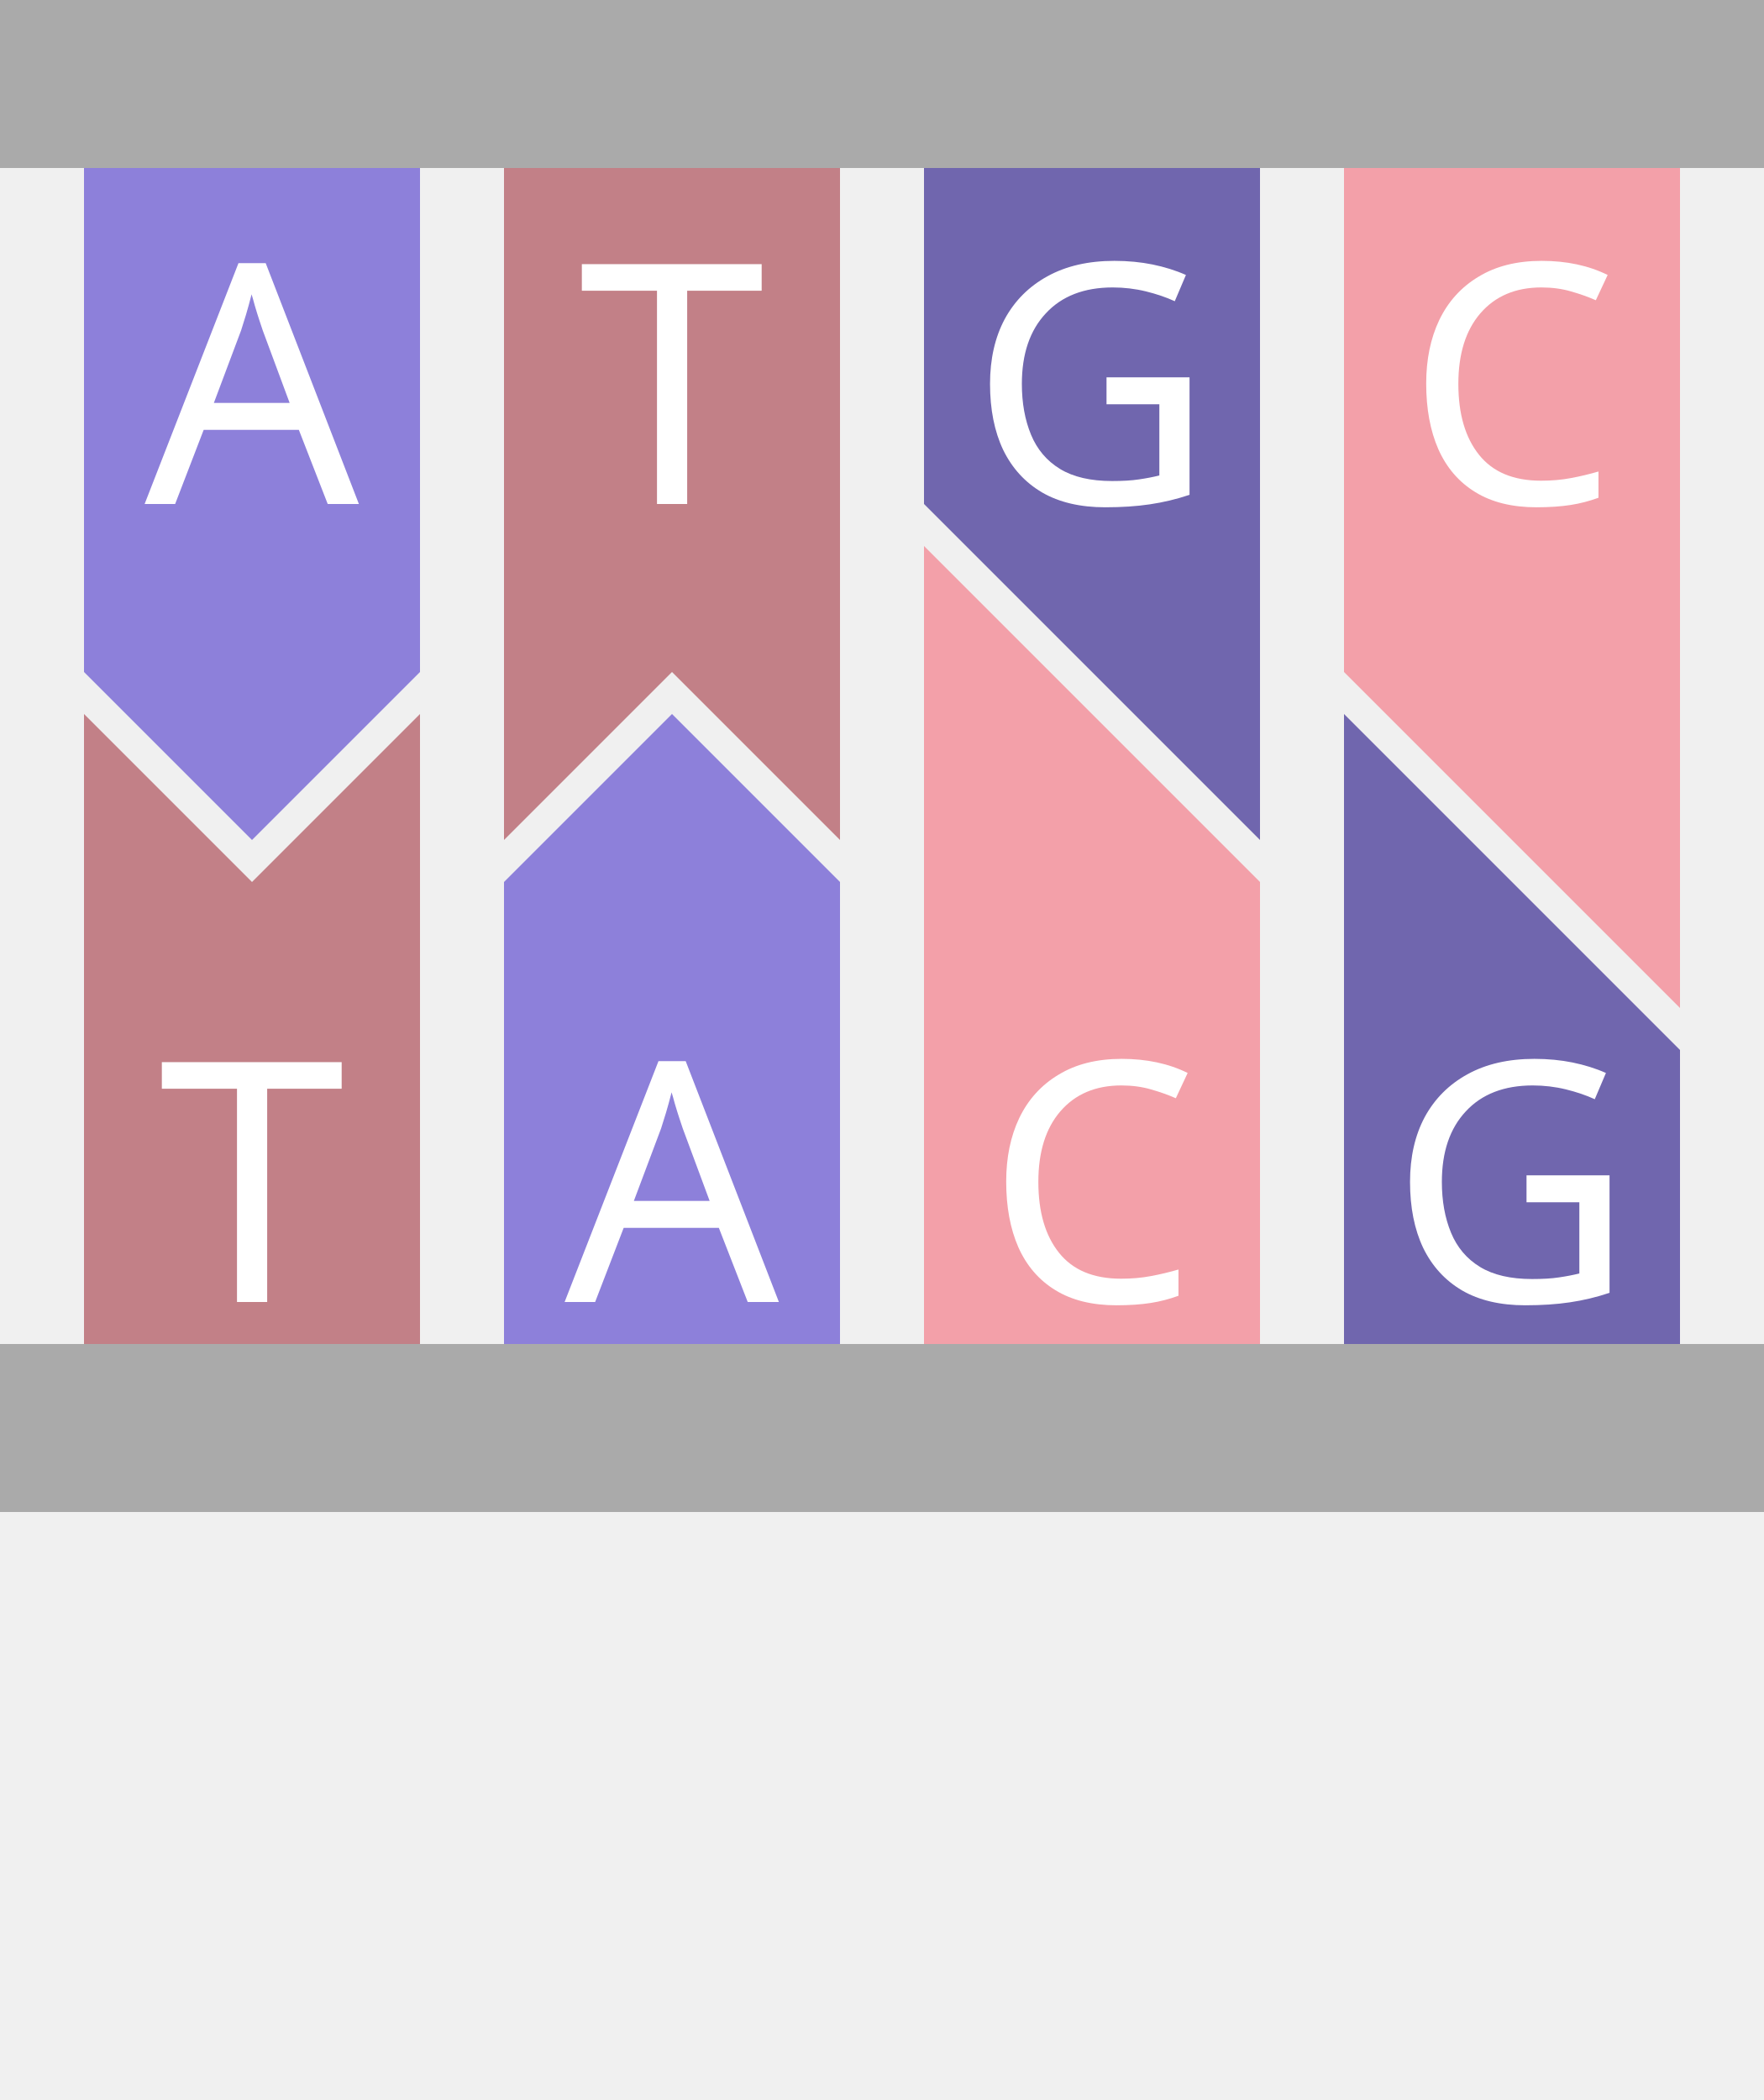
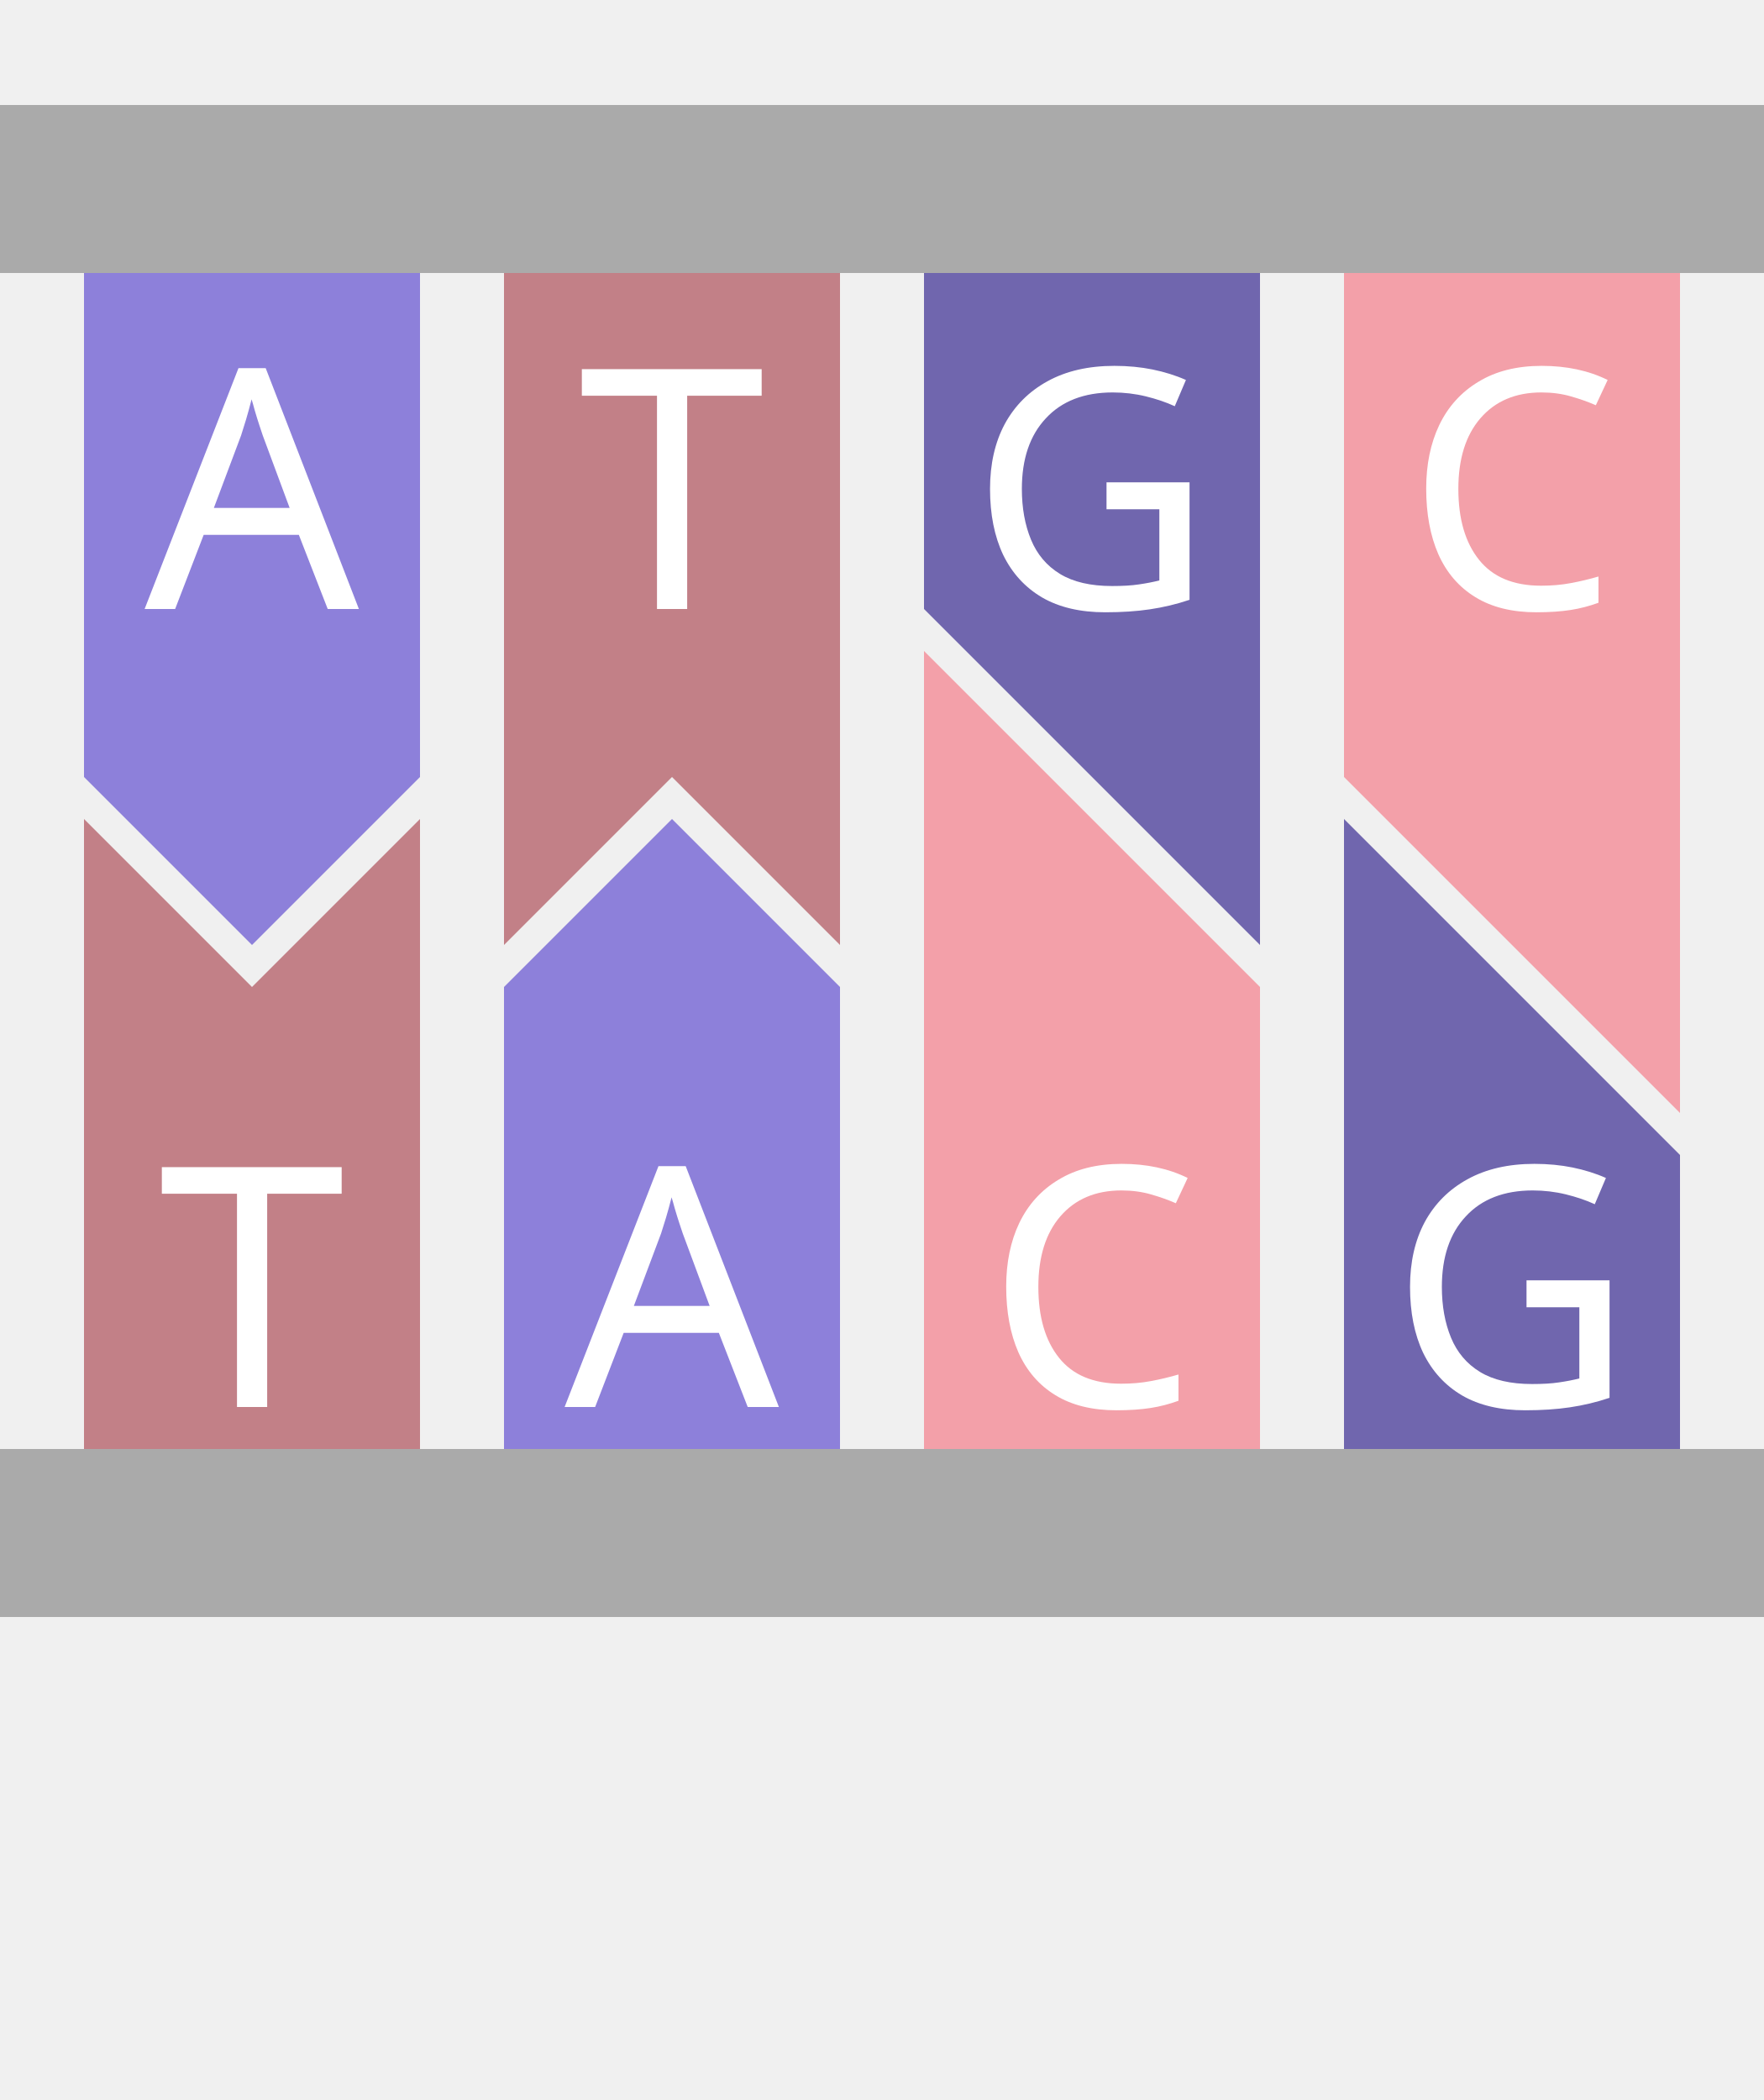
<svg xmlns="http://www.w3.org/2000/svg" xmlns:xlink="http://www.w3.org/1999/xlink" width="84" height="100">
  <style>
    rect {
    	fill: #aaa;
    }
  </style>
  <def>
    <g class="base" id="a">
      <path fill="#8D80DA" d="m0 66 h16 v-24 l-8 -8 -8 8z" />
      <text style="fill:#fff;font-family:sans;text-anchor:middle;font-size:16px;" x="8" y="62">A</text>
    </g>
    <g class="base" id="a2">
      <path fill="#8D80DA" d="m0 8 h16 v24 l-8 8 -8 -8z" />
      <text style="fill:#fff;font-family:sans;text-anchor:middle;font-size:16px;" x="8" y="24">A</text>
    </g>
    <g class="base" id="t">
      <path fill="#c28087" d="m0 66 h16 v-32 l-8 8 -8 -8z" />
      <text style="fill:#fff;font-family:sans;text-anchor:middle;font-size:16px;" x="8" y="62">T</text>
    </g>
    <g class="base" id="t2">
      <path fill="#c28087" d="m0 8 h16 v32 l-8 -8 -8 8z" />
      <text style="fill:#fff;font-family:sans;text-anchor:middle;font-size:16px;" x="8" y="24">T</text>
    </g>
    <g class="base" id="g">
      <path fill="#7066ae" d="m0 66 h16 v-16 l-16 -16z" />
      <text style="fill:#fff;font-family:sans;text-anchor:middle;font-size:16px;" x="8" y="62">G</text>
    </g>
    <g class="base" id="g2">
      <path fill="#7066ae" d="m0 8 h16 v32 l-16 -16z" />
      <text style="fill:#fff;font-family:sans;text-anchor:middle;font-size:16px;" x="8" y="24">G</text>
    </g>
    <g class="base" id="c">
      <path fill="#F3A0A9" d="m0 66 h16 v-24 l-16 -16z" />
      <text style="fill:#fff;font-family:sans;text-anchor:middle;font-size:16px;" x="8" y="62">C</text>
    </g>
    <g class="base" id="c2">
      <path fill="#F3A0A9" d="m0 8 h16 v40 l-16 -16z" />
      <text style="fill:#fff;font-family:sans;text-anchor:middle;font-size:16px;" x="8" y="24">C</text>
    </g>
  </def>
-   <use x="4" y="0" xlink:href="#a2" />
-   <use x="4" y="0" xlink:href="#t" />
-   <use x="24" y="0" xlink:href="#t2" />
-   <use x="24" y="0" xlink:href="#a" />
-   <use x="44" y="0" xlink:href="#g2" />
-   <use x="44" y="0" xlink:href="#c" />
-   <use x="64" y="0" xlink:href="#c2" />
-   <use x="64" y="0" xlink:href="#g" />
-   <rect x="0" y="0" width="84" height="8" />
-   <rect x="0" y="64" width="84" height="8" />
+   <use x="4" y="5" xlink:href="#a2" />
+   <use x="4" y="5" xlink:href="#t" />
+   <use x="24" y="5" xlink:href="#t2" />
+   <use x="24" y="5" xlink:href="#a" />
+   <use x="44" y="5" xlink:href="#g2" />
+   <use x="44" y="5" xlink:href="#c" />
+   <use x="64" y="5" xlink:href="#c2" />
+   <use x="64" y="5" xlink:href="#g" />
+   <rect x="0" y="5" width="84" height="8" />
+   <rect x="0" y="69" width="84" height="8" />
</svg>
